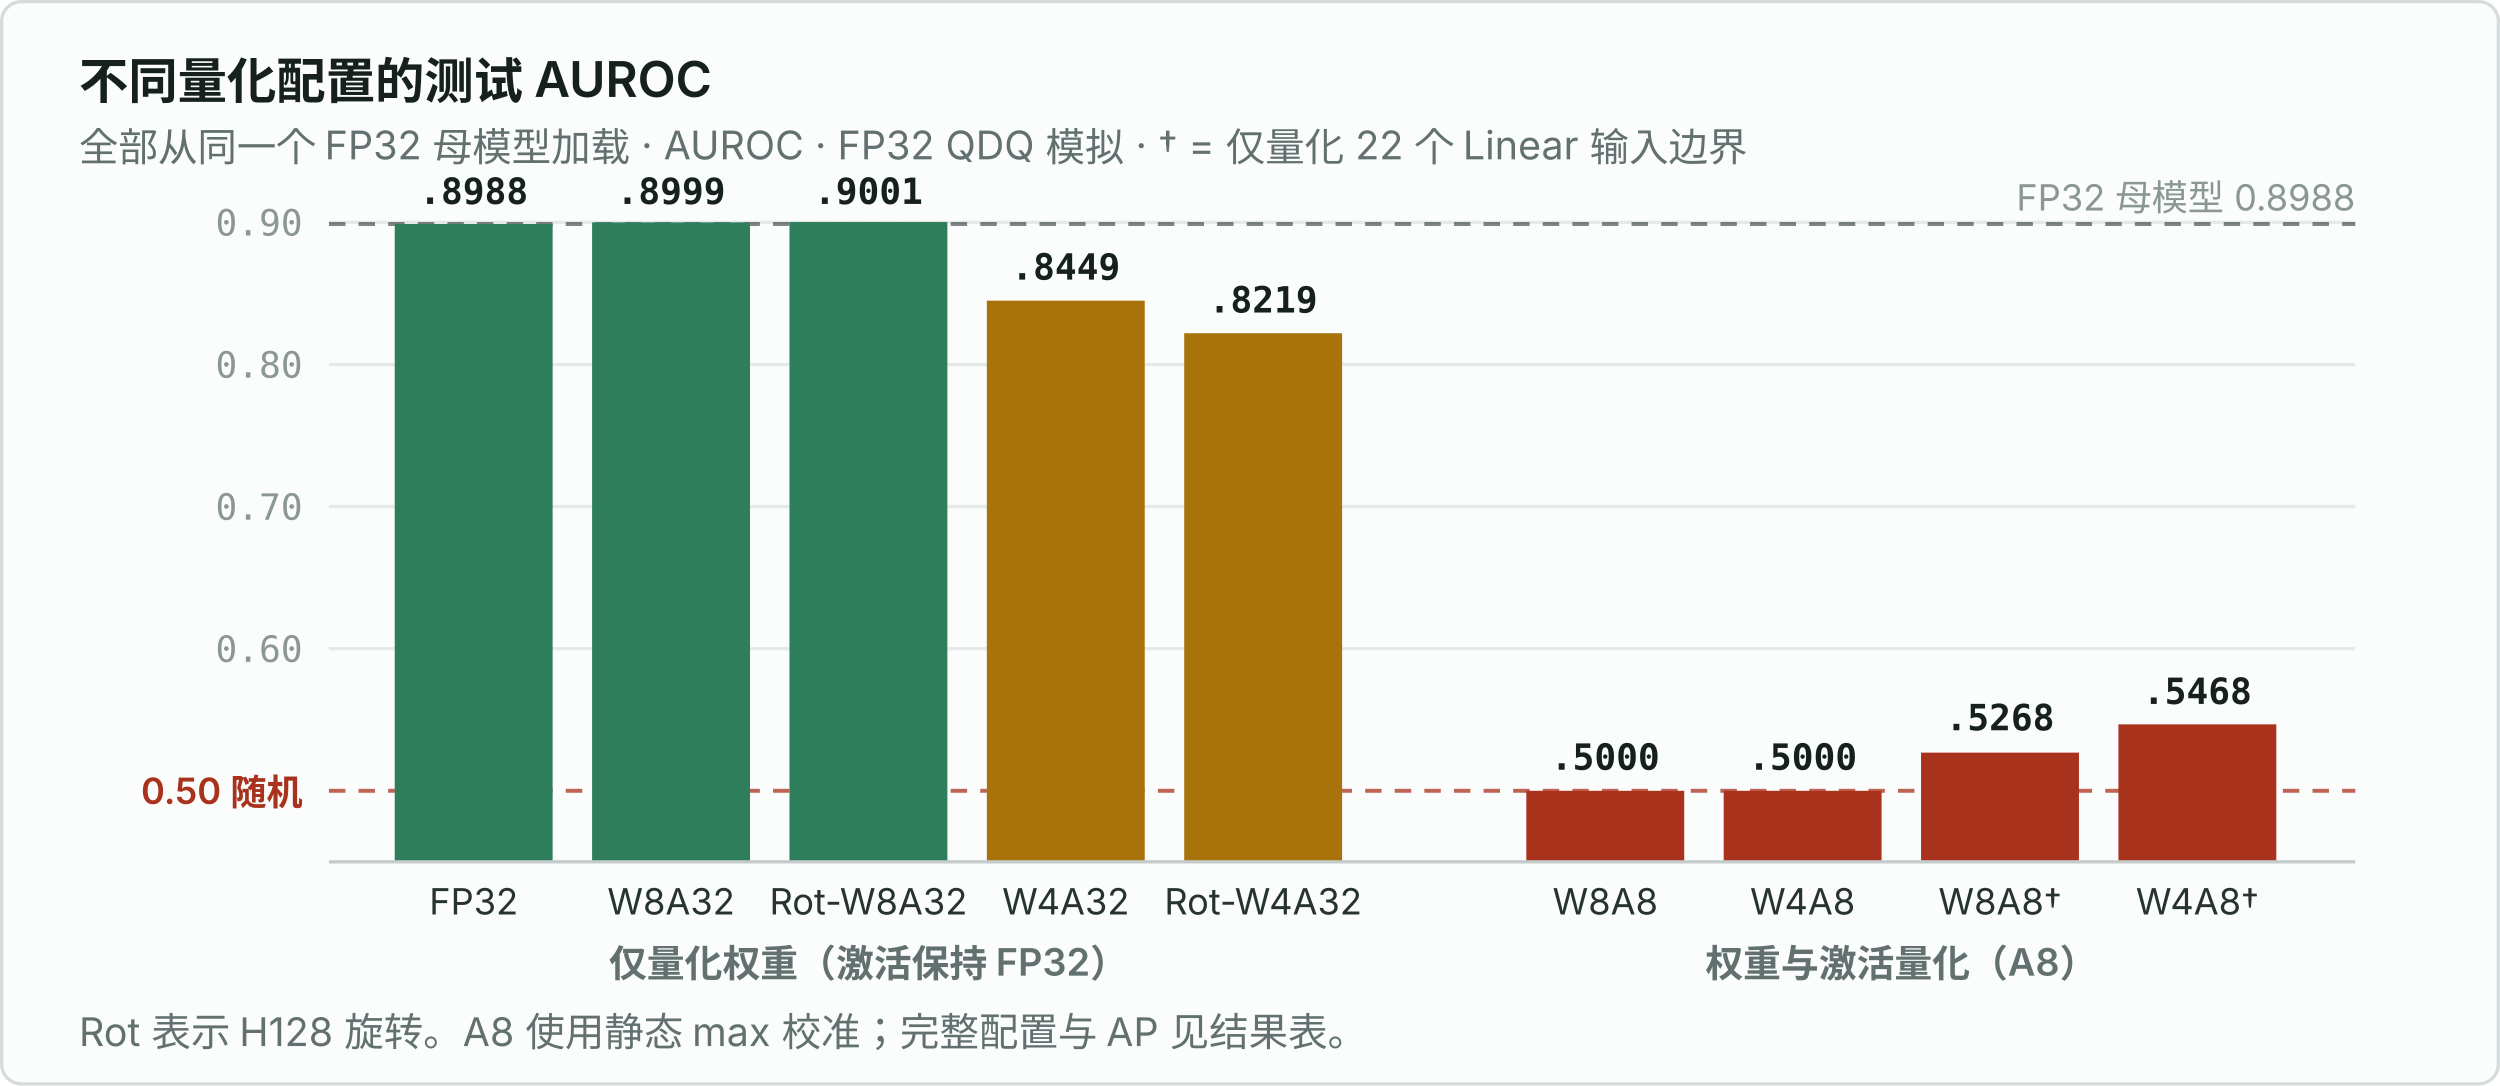
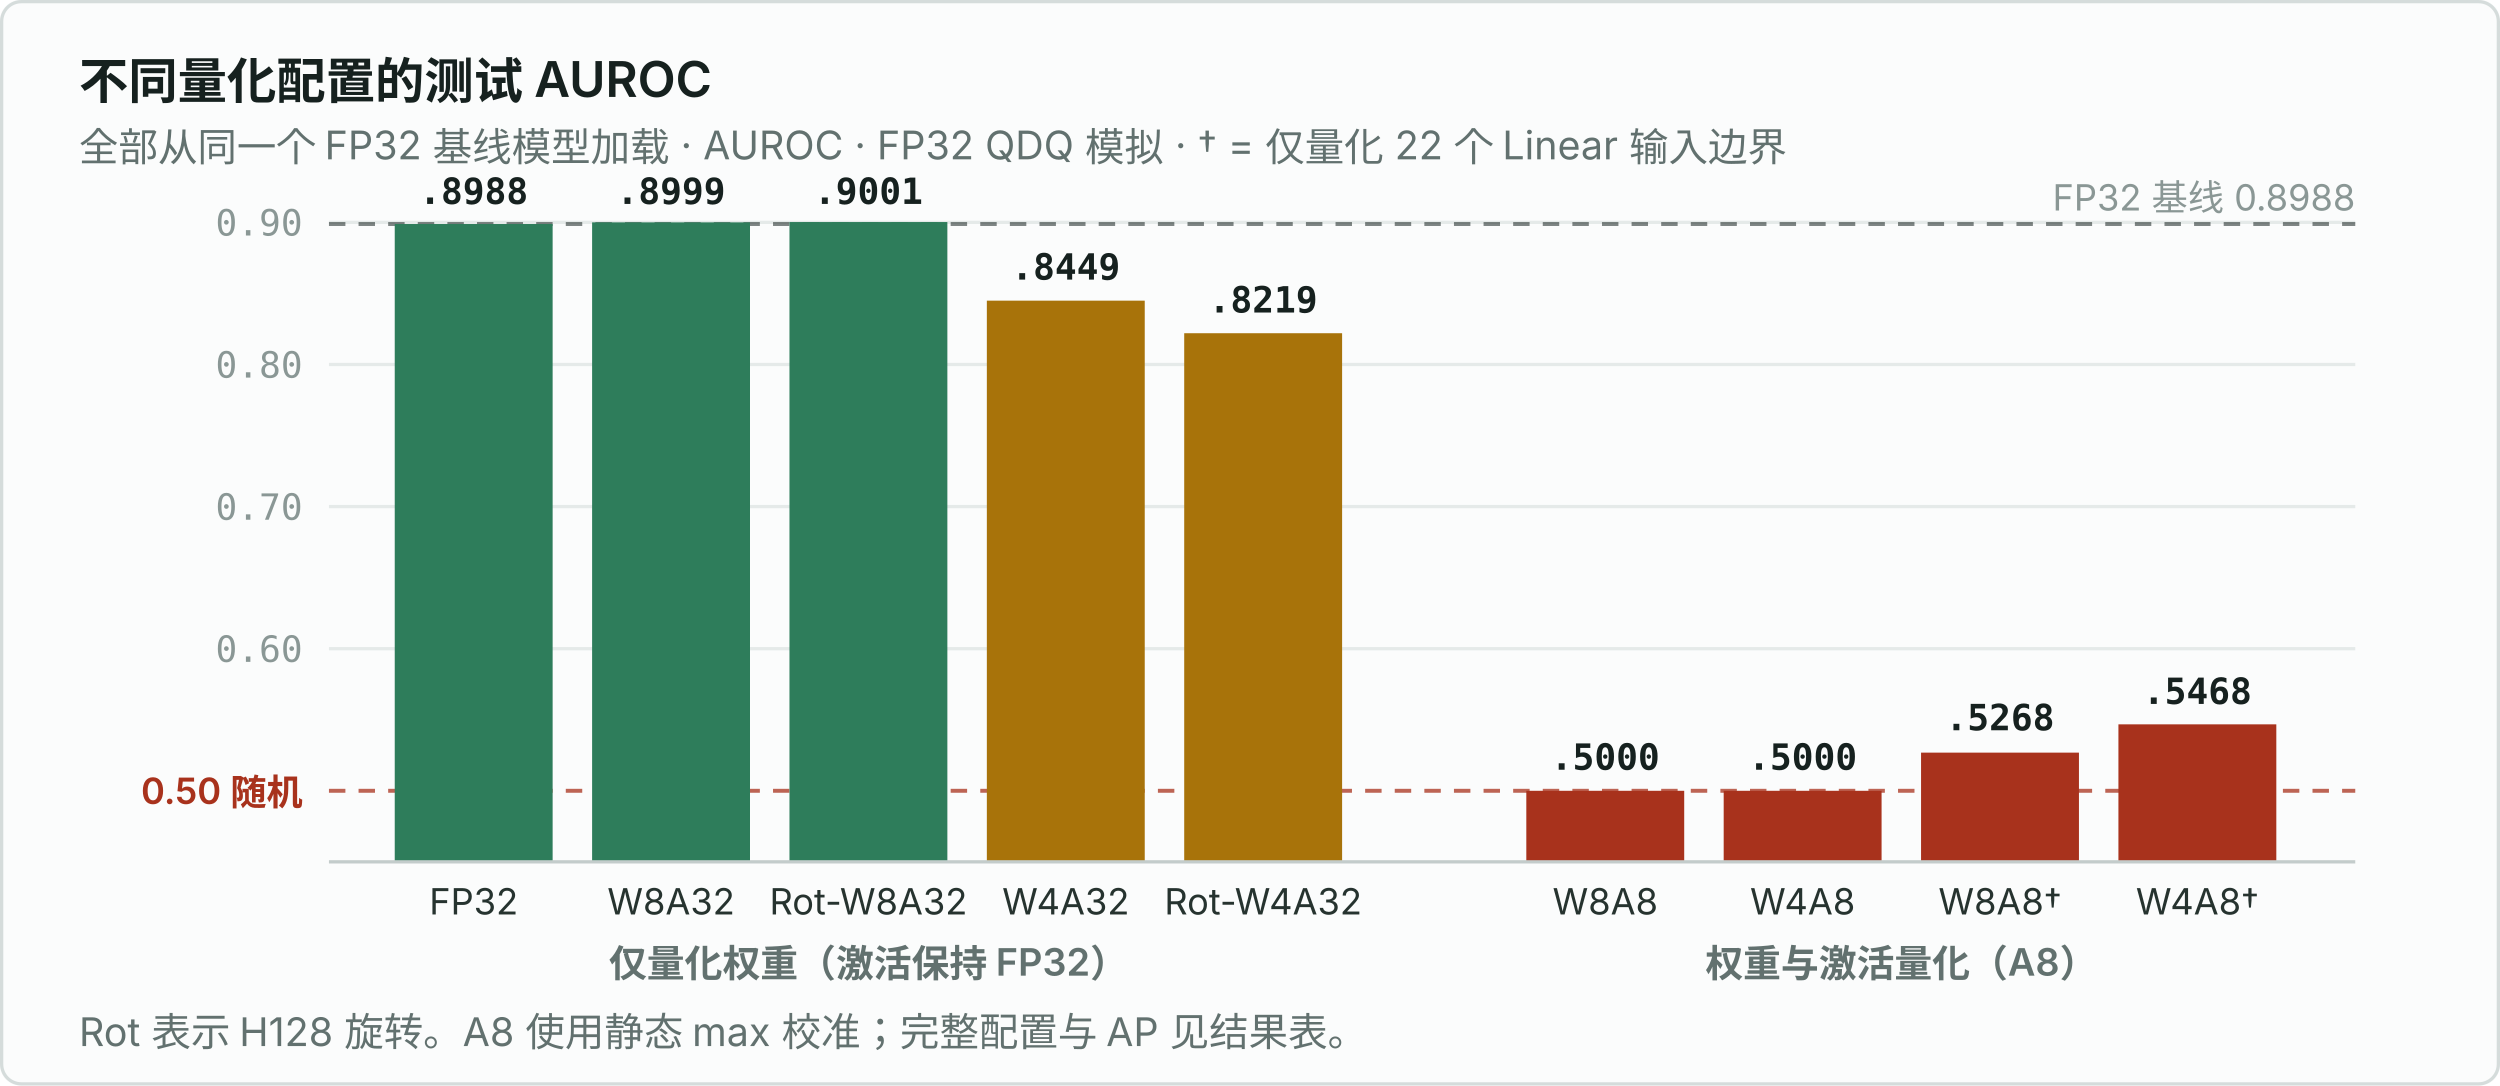
<svg xmlns="http://www.w3.org/2000/svg" viewBox="0 0 760 330" width="760" height="330" role="img" aria-label="Test AUROC for FP32, weight-only PTQ and weight-and-activation PTQ configurations">
  <style>
  .bg{fill:#fbfcfc}
  .card{fill:none;stroke:#d5dcdb}
  .ttl{font:600 15px system-ui,-apple-system,"Segoe UI",sans-serif;fill:#16211f}
  .sub{font:12px system-ui,-apple-system,"Segoe UI",sans-serif;fill:#62716f}
  .tick{font:11px ui-monospace,"SF Mono",Menlo,monospace;fill:#8a9795}
  .blab{font:11px system-ui,-apple-system,sans-serif;fill:#26332f}
  .bval{font:600 11px ui-monospace,"SF Mono",Menlo,monospace;fill:#16211f}
  .grp{font:600 11.5px system-ui,-apple-system,sans-serif;fill:#62716f}
  .grid{stroke:#e5eae9;stroke-width:1}
  .axis{stroke:#c3cccb;stroke-width:1}
  .ok{fill:#2e7d5b}.warn{fill:#a8730a}.bad{fill:#a8321c}
  .base{stroke:#16211f;stroke-width:1.2;stroke-dasharray:5 4;opacity:.55}
  .chance{stroke:#a8321c;stroke-width:1.2;stroke-dasharray:5 4;opacity:.75}
  .anno{font:11px system-ui,-apple-system,sans-serif;fill:#8a9795}
  .annor{font:600 11px system-ui,-apple-system,sans-serif;fill:#a8321c}
  @media (prefers-color-scheme:dark){
    .bg{fill:#111a19}.card{stroke:#2a3635}
    .ttl{fill:#e6ecea}.sub{fill:#93a2a0}.tick{fill:#7d8b89}
    .blab{fill:#d3dcda}.bval{fill:#e6ecea}.grp{fill:#93a2a0}
    .grid{stroke:#212c2b}.axis{stroke:#394746}
    .ok{fill:#5aa37c}.warn{fill:#cf9a2e}.bad{fill:#d4604a}
    .base{stroke:#e6ecea}.chance{stroke:#d4604a}
    .anno{fill:#7d8b89}.annor{fill:#d4604a}
  }
</style>
  <rect class="bg" x="0" y="0" width="760" height="330" rx="6" />
  <rect class="card" x="0.5" y="0.5" width="759" height="329" rx="6" />
  <text class="ttl" x="24" y="30">不同量化配置的测试 AUROC</text>
-   <text class="sub" x="24" y="49">全部从同一个 FP32 母模型加载 · AUROC · FP32 QDQ 模拟 · † = 仅量化 22 个 Linear 输入边界</text>
+   <text class="sub" x="24" y="49">全部从同一个 FP32 基线模型加载 · AUROC · FP32 QDQ 模拟 · † = 仅量化 22 个 Linear 输入边界</text>
  <line class="grid" x1="100" y1="67.6" x2="716" y2="67.6" />
  <line class="grid" x1="100" y1="110.8" x2="716" y2="110.8" />
  <line class="grid" x1="100" y1="154.0" x2="716" y2="154.0" />
  <line class="grid" x1="100" y1="197.2" x2="716" y2="197.2" />
  <text class="tick" x="92" y="71.6" text-anchor="end">0.90</text>
  <text class="tick" x="92" y="114.8" text-anchor="end">0.80</text>
  <text class="tick" x="92" y="158.0" text-anchor="end">0.70</text>
  <text class="tick" x="92" y="201.2" text-anchor="end">0.60</text>
  <text class="annor" x="92" y="244.4" text-anchor="end">0.50 随机</text>
  <line class="base" x1="100" y1="68.1" x2="716" y2="68.1" />
-   <text class="anno" x="716" y="64" text-anchor="end">FP32 母模型 0.8988</text>
+   <text class="anno" x="716" y="64" text-anchor="end">FP32 基线 0.8988</text>
  <line class="chance" x1="100" y1="240.4" x2="716" y2="240.4" />
  <rect class="ok" x="120" y="68.1" width="48" height="193.9" />
  <rect class="ok" x="180" y="67.6" width="48" height="194.4" />
  <rect class="ok" x="240" y="67.5" width="48" height="194.5" />
  <rect class="warn" x="300" y="91.4" width="48" height="170.6" />
  <rect class="warn" x="360" y="101.3" width="48" height="160.7" />
  <rect class="bad" x="464" y="240.4" width="48" height="21.6" />
  <rect class="bad" x="524" y="240.4" width="48" height="21.6" />
  <rect class="bad" x="584" y="228.8" width="48" height="33.2" />
  <rect class="bad" x="644" y="220.2" width="48" height="41.8" />
  <text class="bval" x="144" y="62" text-anchor="middle">.8988</text>
  <text class="bval" x="204" y="62" text-anchor="middle">.8999</text>
  <text class="bval" x="264" y="62" text-anchor="middle">.9001</text>
  <text class="bval" x="324" y="85" text-anchor="middle">.8449</text>
  <text class="bval" x="384" y="95" text-anchor="middle">.8219</text>
  <text class="bval" x="488" y="234" text-anchor="middle">.5000</text>
  <text class="bval" x="548" y="234" text-anchor="middle">.5000</text>
  <text class="bval" x="608" y="222" text-anchor="middle">.5268</text>
  <text class="bval" x="668" y="214" text-anchor="middle">.5468</text>
  <line class="axis" x1="100" y1="262" x2="716" y2="262" />
  <text class="blab" x="144" y="278" text-anchor="middle">FP32</text>
  <text class="blab" x="204" y="278" text-anchor="middle">W8A32</text>
  <text class="blab" x="264" y="278" text-anchor="middle">Rot-W8A32</text>
  <text class="blab" x="324" y="278" text-anchor="middle">W4A32</text>
  <text class="blab" x="384" y="278" text-anchor="middle">Rot-W4A32</text>
  <text class="blab" x="488" y="278" text-anchor="middle">W8A8</text>
  <text class="blab" x="548" y="278" text-anchor="middle">W4A8</text>
  <text class="blab" x="608" y="278" text-anchor="middle">W8A8†</text>
  <text class="blab" x="668" y="278" text-anchor="middle">W4A8†</text>
  <text class="grp" x="264" y="297" text-anchor="middle">仅量化权重（激活保持 FP32）</text>
  <text class="grp" x="578" y="297" text-anchor="middle">权重与激活量化（A8）</text>
  <text class="sub" x="24" y="318">Rot 表示 H128 旋转。A8 使用静态 max 校准；完整配置与 AP 见结果表。</text>
</svg>
